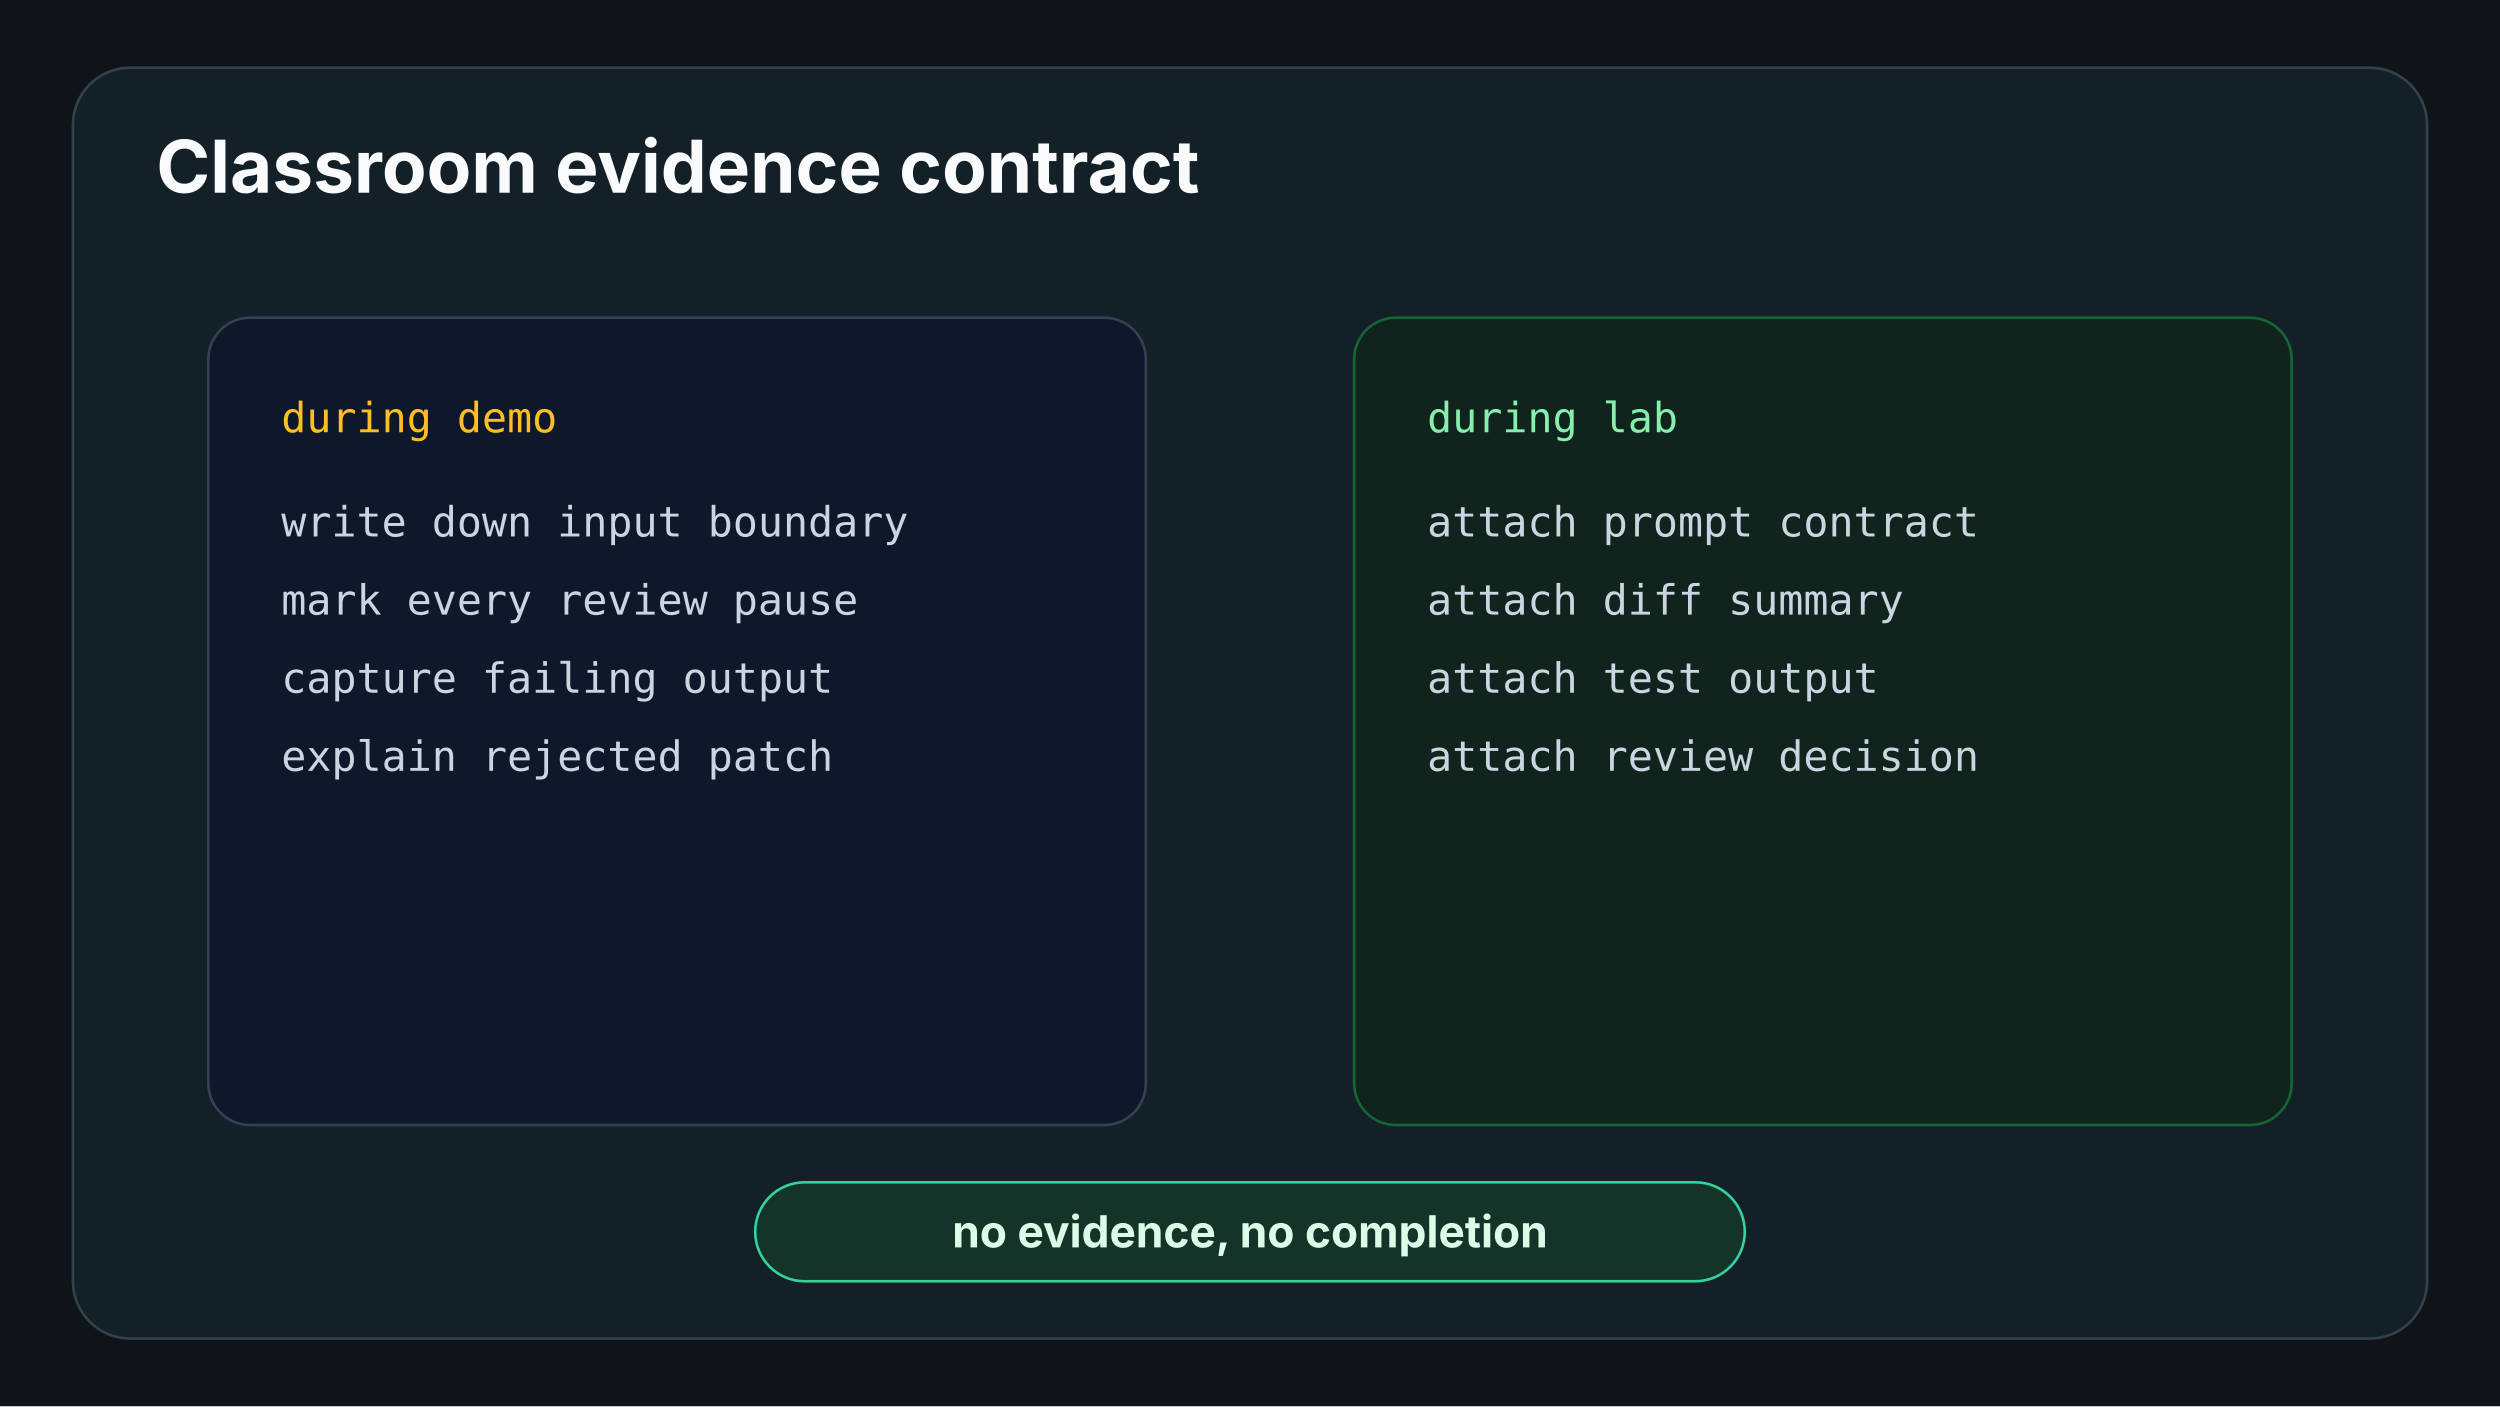
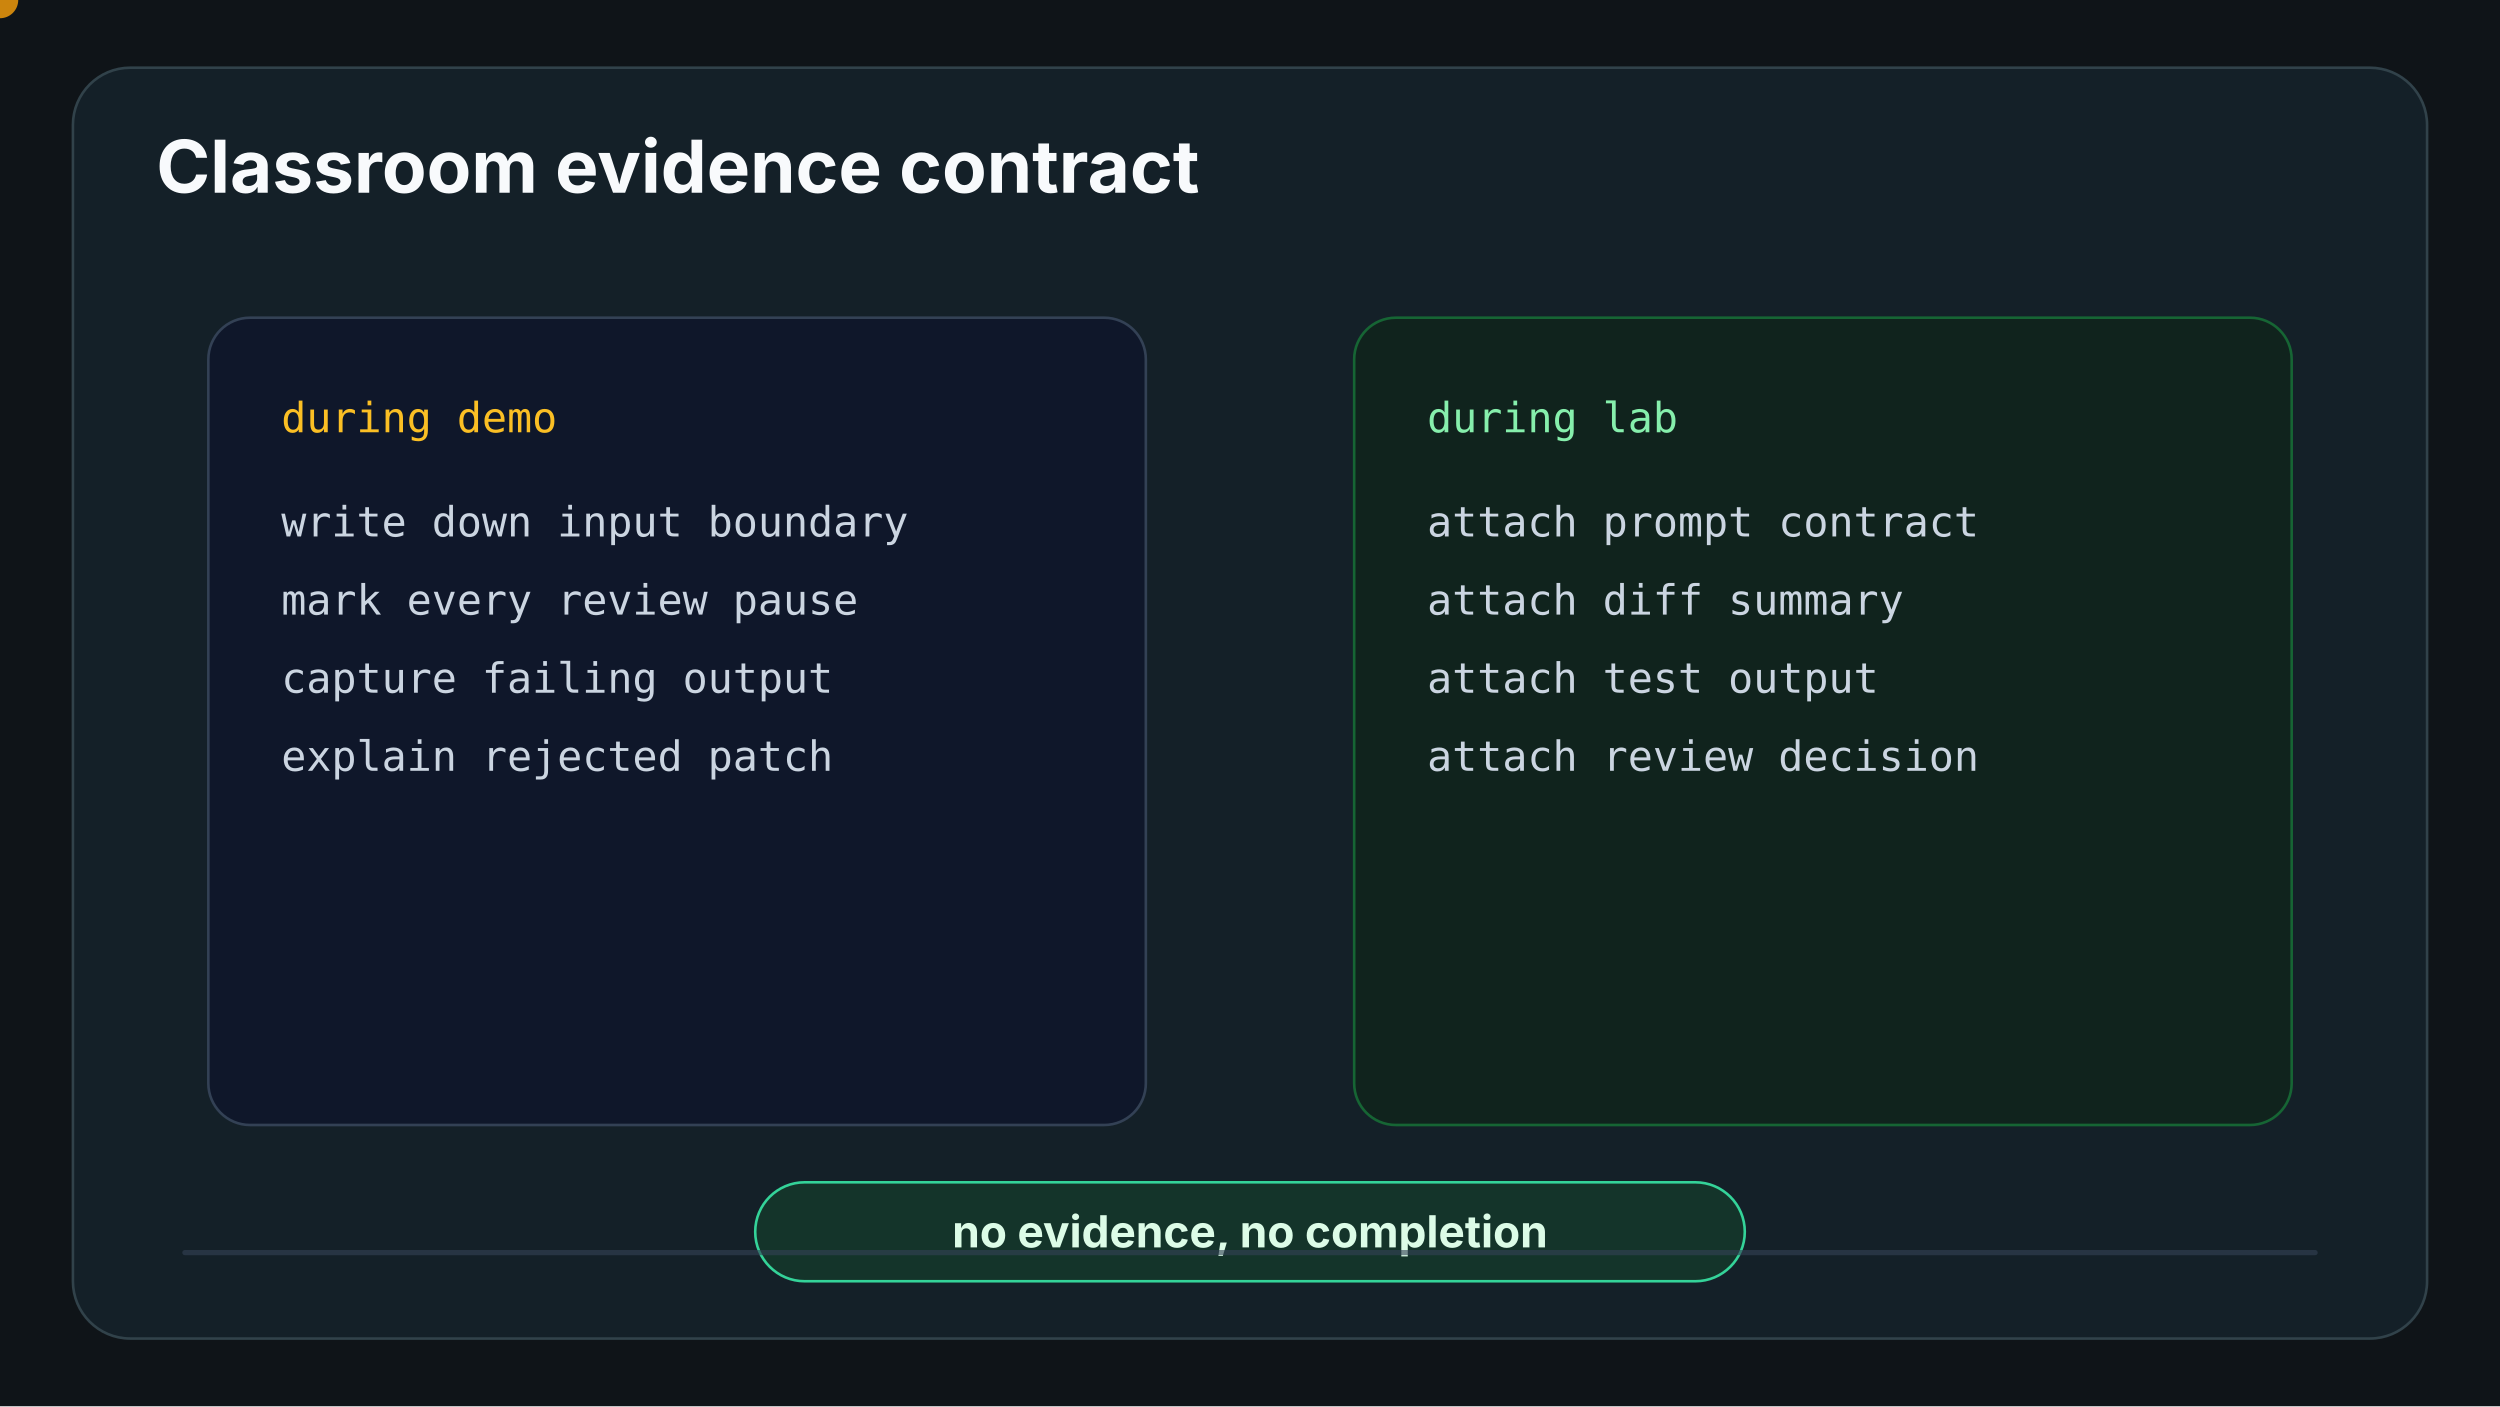
<svg xmlns="http://www.w3.org/2000/svg" width="960" height="540" viewBox="0 0 960 540">
  <rect width="960" height="540" fill="#0f1418" />
  <rect x="28" y="26" width="904" height="488" rx="22" fill="#142028" stroke="#31424a" />
  <text x="60" y="74" font-family="Inter,Arial,sans-serif" font-size="28" font-weight="700" fill="#f8fafc">Classroom evidence contract</text>
  <rect x="80" y="122" width="360" height="310" rx="16" fill="#0f172a" stroke="#334155" />
  <rect x="520" y="122" width="360" height="310" rx="16" fill="#10231d" stroke="#166534" />
  <g font-family="ui-monospace,Menlo,monospace" font-size="16">
    <text x="108" y="166" fill="#fbbf24">during demo</text>
    <text x="108" y="206" fill="#cbd5e1">write down input boundary</text>
    <text x="108" y="236" fill="#cbd5e1">mark every review pause</text>
    <text x="108" y="266" fill="#cbd5e1">capture failing output</text>
    <text x="108" y="296" fill="#cbd5e1">explain rejected patch</text>
    <text x="548" y="166" fill="#86efac">during lab</text>
    <text x="548" y="206" fill="#cbd5e1">attach prompt contract</text>
    <text x="548" y="236" fill="#cbd5e1">attach diff summary</text>
    <text x="548" y="266" fill="#cbd5e1">attach test output</text>
    <text x="548" y="296" fill="#cbd5e1">attach review decision</text>
  </g>
  <rect x="290" y="454" width="380" height="38" rx="19" fill="#14342a" stroke="#34d399" />
  <text x="480" y="479" text-anchor="middle" font-family="Inter,Arial,sans-serif" font-size="17" font-weight="700" fill="#dcfce7">no evidence, no completion</text>
+   <g data-auto-motion="subtle-runner" opacity="0.82">
+     <circle r="7" fill="#f59e0b">
+       <animateMotion dur="5.2s" repeatCount="indefinite" path="M80 486 H880" />
+     </circle>
+     <rect x="70" y="480" width="820" height="2" rx="1" fill="#334155" opacity="0.75" />
+   </g>
</svg>
